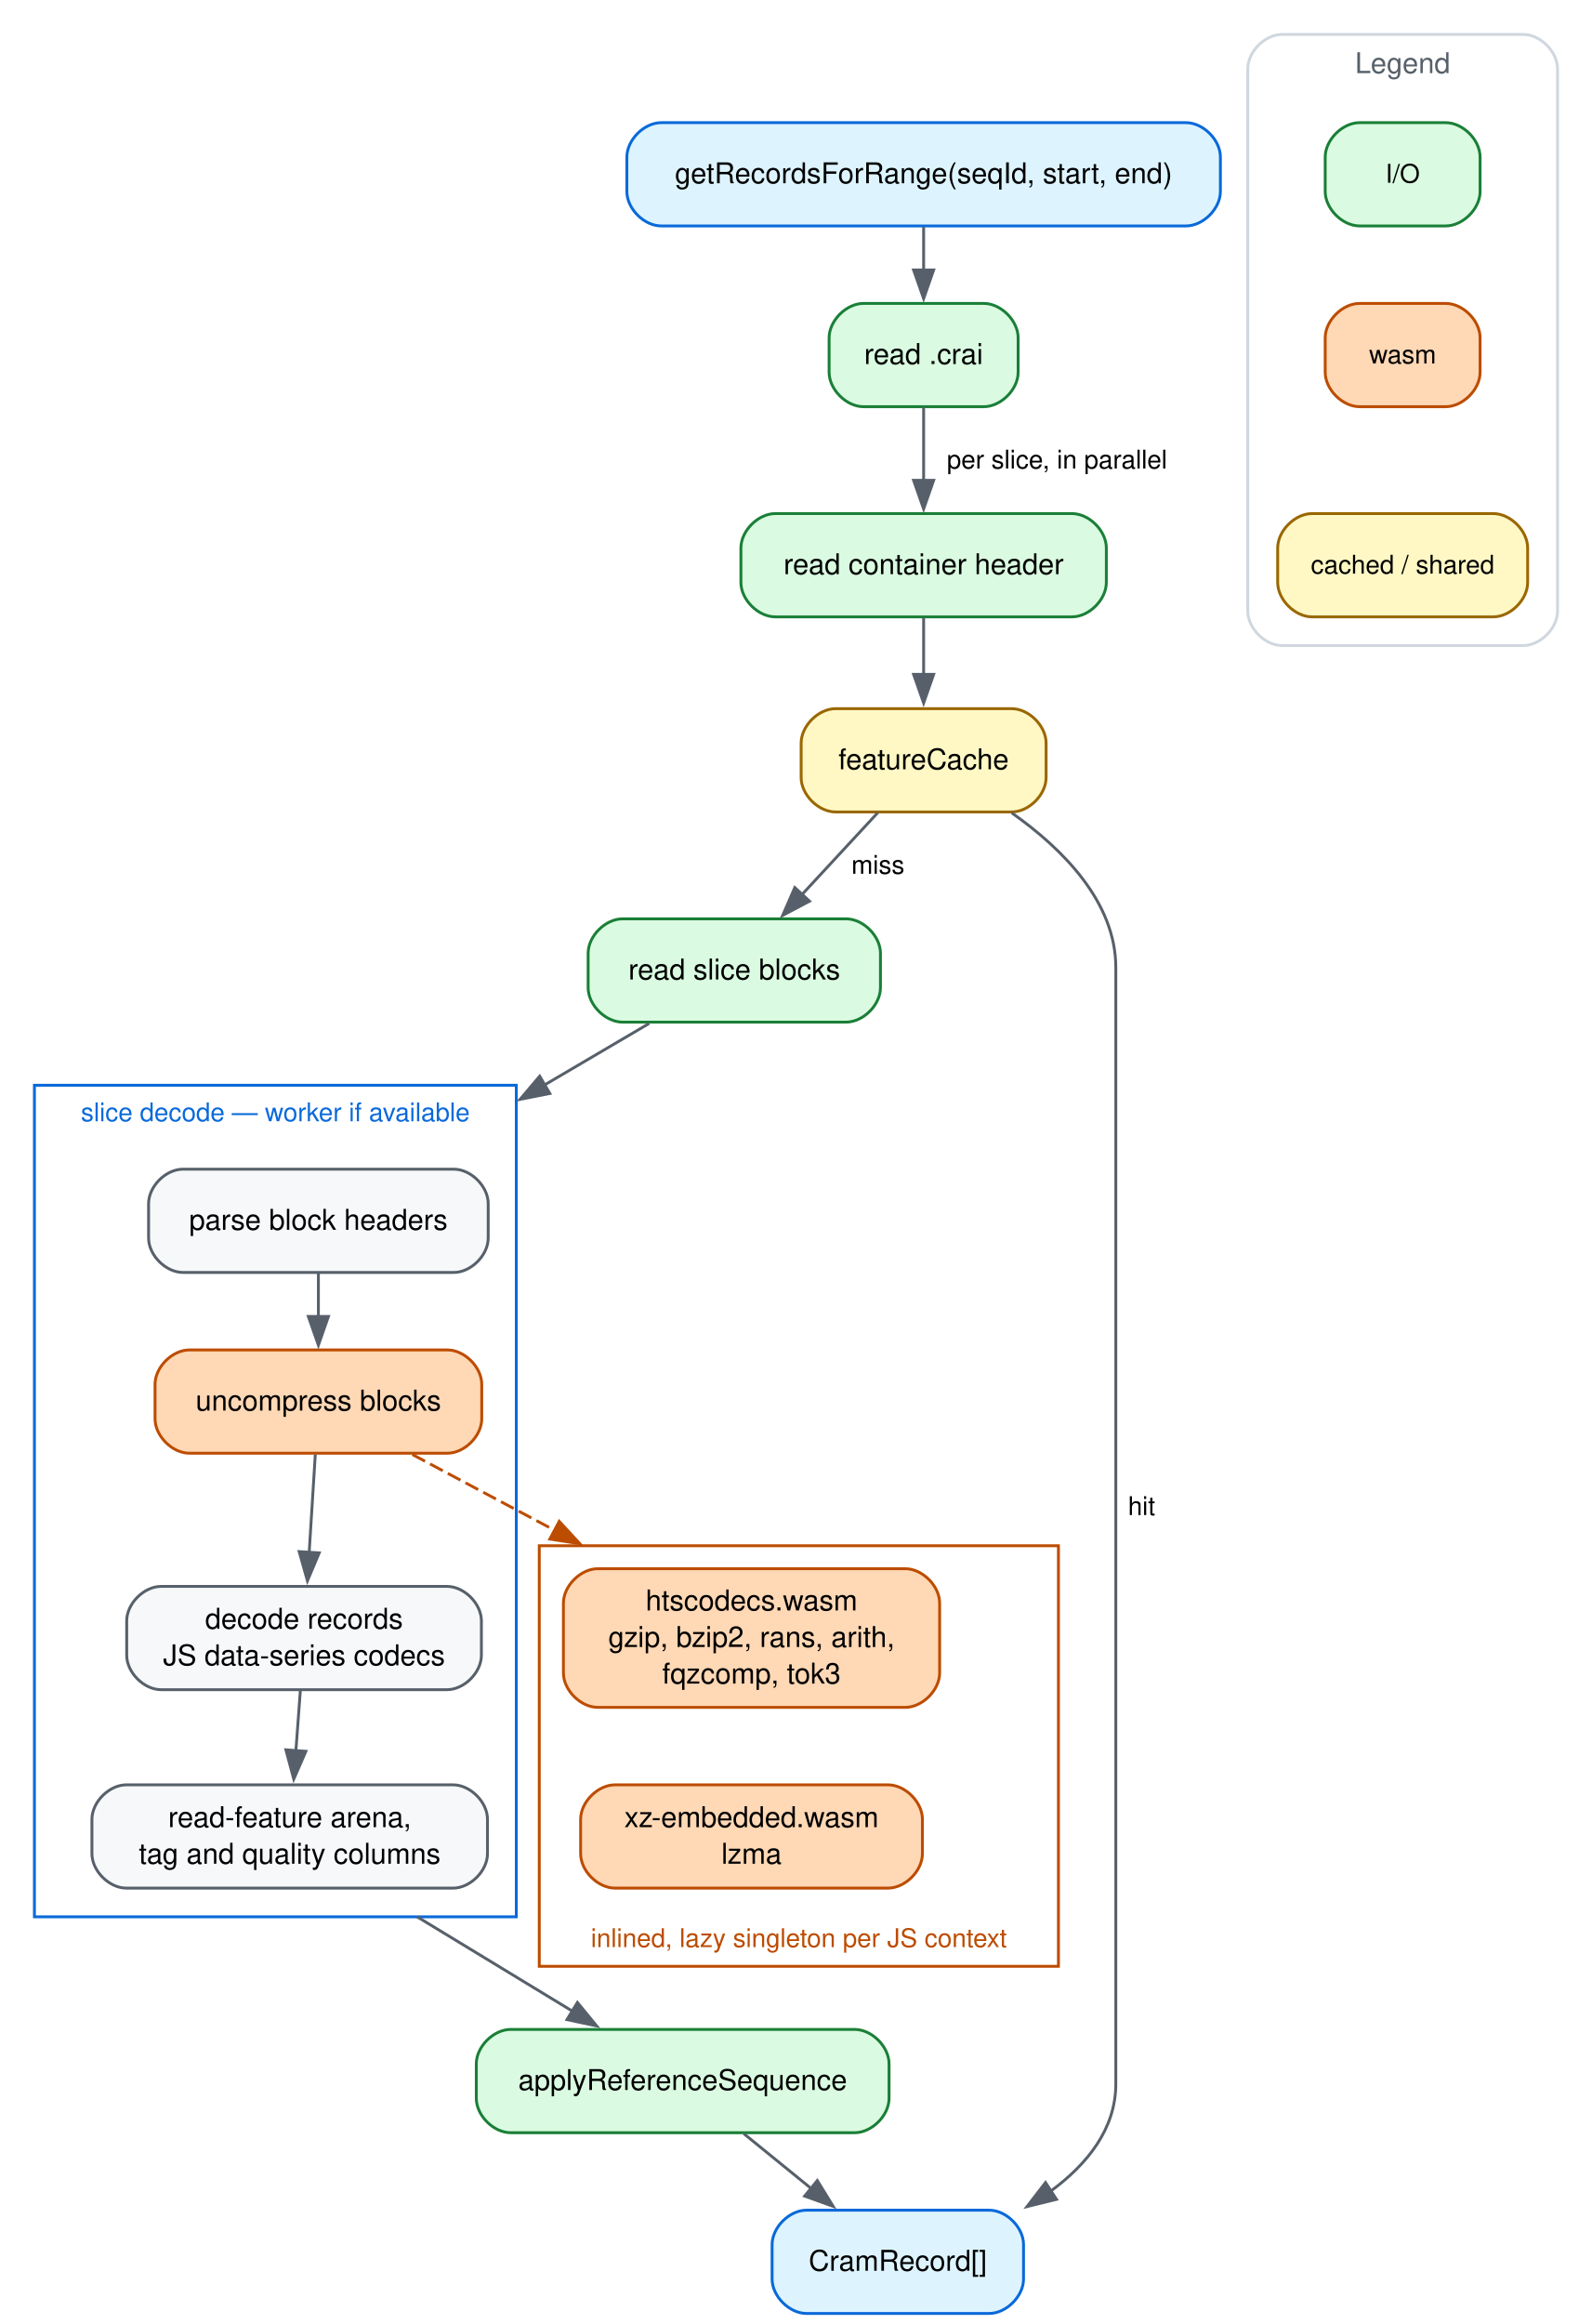
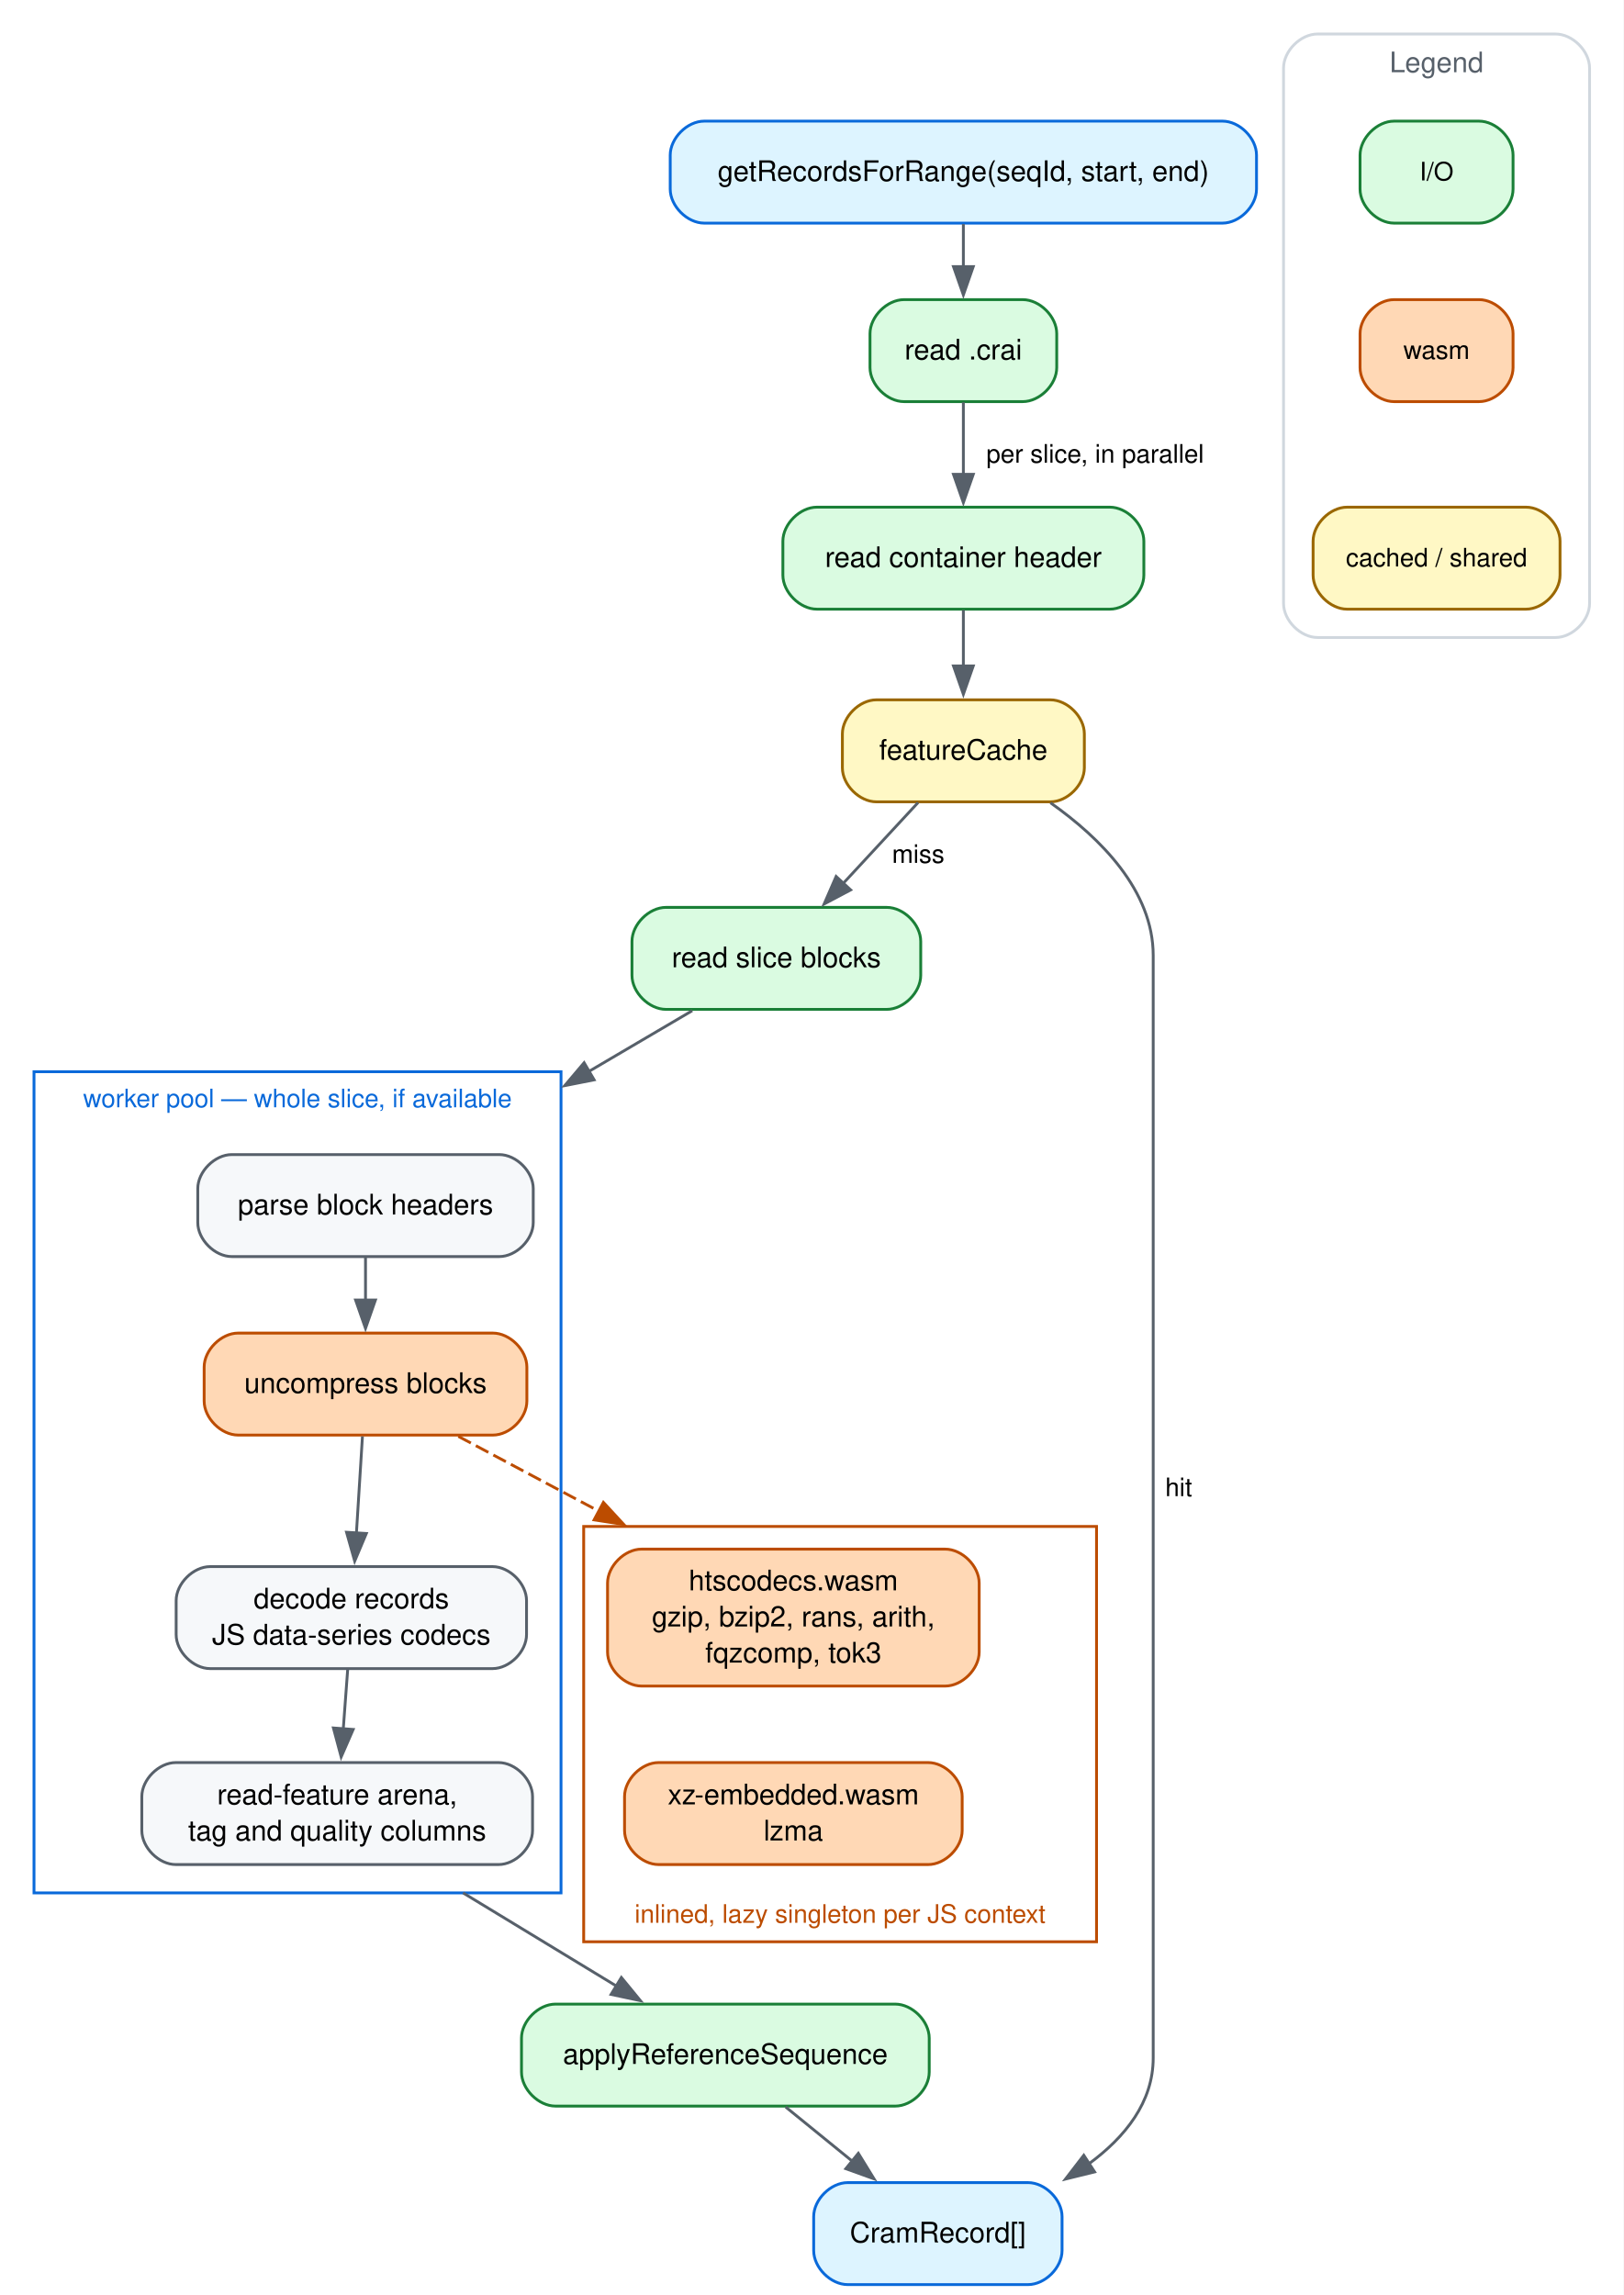
- <svg xmlns="http://www.w3.org/2000/svg" width="555pt" height="810pt" viewBox="0.00 0.00 555.00 810.00">
+ <svg xmlns="http://www.w3.org/2000/svg" width="573pt" height="810pt" viewBox="0.00 0.00 573.00 810.00">
  <g id="graph0" class="graph" transform="scale(1 1) rotate(0) translate(4 806.33)">
-     <polygon fill="white" stroke="none" points="-4,4 -4,-806.33 551,-806.33 551,4 -4,4" />
+     <polygon fill="white" stroke="none" points="-4,4 -4,-806.33 569,-806.33 569,4 -4,4" />
    <g id="clust1" class="cluster">
-       <polygon fill="white" stroke="#0969da" points="8,-138.25 8,-428.08 176,-428.08 176,-138.25 8,-138.25" />
-       <text xml:space="preserve" text-anchor="middle" x="92" y="-415.53" font-family="Helvetica,sans-Serif" font-size="9.00" fill="#0969da">slice decode — worker if available</text>
+       <polygon fill="white" stroke="#0969da" points="8,-138.25 8,-428.08 194,-428.08 194,-138.25 8,-138.25" />
+       <text xml:space="preserve" text-anchor="middle" x="101" y="-415.53" font-family="Helvetica,sans-Serif" font-size="9.00" fill="#0969da">worker pool — whole slice, if available</text>
    </g>
    <g id="clust2" class="cluster">
-       <polygon fill="white" stroke="#bc4c00" points="184,-121 184,-267.58 365,-267.58 365,-121 184,-121" />
-       <text xml:space="preserve" text-anchor="middle" x="274.5" y="-127.7" font-family="Helvetica,sans-Serif" font-size="9.00" fill="#bc4c00">inlined, lazy singleton per JS context</text>
+       <polygon fill="white" stroke="#bc4c00" points="202,-121 202,-267.58 383,-267.58 383,-121 202,-121" />
+       <text xml:space="preserve" text-anchor="middle" x="292.5" y="-127.7" font-family="Helvetica,sans-Serif" font-size="9.00" fill="#bc4c00">inlined, lazy singleton per JS context</text>
    </g>
    <g id="clust3" class="cluster">
-       <path fill="white" stroke="#d0d7de" d="M443,-581.33C443,-581.33 527,-581.33 527,-581.33 533,-581.33 539,-587.33 539,-593.33 539,-593.33 539,-782.33 539,-782.33 539,-788.33 533,-794.33 527,-794.33 527,-794.33 443,-794.33 443,-794.33 437,-794.33 431,-788.33 431,-782.33 431,-782.33 431,-593.33 431,-593.33 431,-587.33 437,-581.33 443,-581.33" />
-       <text xml:space="preserve" text-anchor="middle" x="485" y="-780.83" font-family="Helvetica,sans-Serif" font-size="10.00" fill="#57606a">Legend</text>
+       <path fill="white" stroke="#d0d7de" d="M461,-581.33C461,-581.33 545,-581.33 545,-581.33 551,-581.33 557,-587.33 557,-593.33 557,-593.33 557,-782.33 557,-782.33 557,-788.33 551,-794.33 545,-794.33 545,-794.33 461,-794.33 461,-794.33 455,-794.33 449,-788.33 449,-782.33 449,-782.33 449,-593.33 449,-593.33 449,-587.33 455,-581.33 461,-581.33" />
+       <text xml:space="preserve" text-anchor="middle" x="503" y="-780.83" font-family="Helvetica,sans-Serif" font-size="10.00" fill="#57606a">Legend</text>
    </g>
    <g id="node1" class="node">
-       <path fill="#ddf4ff" stroke="#0969da" d="M409.46,-763.58C409.46,-763.58 226.54,-763.58 226.54,-763.58 220.54,-763.58 214.54,-757.58 214.54,-751.58 214.54,-751.58 214.54,-739.58 214.54,-739.58 214.54,-733.58 220.54,-727.58 226.54,-727.58 226.54,-727.58 409.46,-727.58 409.46,-727.58 415.46,-727.58 421.46,-733.58 421.46,-739.58 421.46,-739.58 421.46,-751.58 421.46,-751.58 421.46,-757.58 415.46,-763.58 409.46,-763.58" />
-       <text xml:space="preserve" text-anchor="middle" x="318" y="-742.45" font-family="Helvetica,sans-Serif" font-size="10.00">getRecordsForRange(seqId, start, end)</text>
+       <path fill="#ddf4ff" stroke="#0969da" d="M427.46,-763.58C427.46,-763.58 244.54,-763.58 244.54,-763.58 238.54,-763.58 232.54,-757.58 232.54,-751.58 232.54,-751.58 232.54,-739.58 232.54,-739.58 232.54,-733.58 238.54,-727.58 244.54,-727.58 244.54,-727.58 427.46,-727.58 427.46,-727.58 433.46,-727.58 439.46,-733.58 439.46,-739.58 439.46,-739.58 439.46,-751.58 439.46,-751.58 439.46,-757.58 433.46,-763.58 427.46,-763.58" />
+       <text xml:space="preserve" text-anchor="middle" x="336" y="-742.45" font-family="Helvetica,sans-Serif" font-size="10.00">getRecordsForRange(seqId, start, end)</text>
    </g>
    <g id="node2" class="node">
-       <path fill="#dafbe1" stroke="#1a7f37" d="M338.95,-700.58C338.95,-700.58 297.05,-700.58 297.05,-700.58 291.05,-700.58 285.05,-694.58 285.05,-688.58 285.05,-688.58 285.05,-676.58 285.05,-676.58 285.05,-670.58 291.05,-664.58 297.05,-664.58 297.05,-664.58 338.95,-664.58 338.95,-664.58 344.95,-664.58 350.95,-670.58 350.95,-676.58 350.95,-676.58 350.95,-688.58 350.95,-688.58 350.95,-694.58 344.95,-700.58 338.95,-700.58" />
-       <text xml:space="preserve" text-anchor="middle" x="318" y="-679.45" font-family="Helvetica,sans-Serif" font-size="10.00">read .crai</text>
+       <path fill="#dafbe1" stroke="#1a7f37" d="M356.95,-700.58C356.95,-700.58 315.05,-700.58 315.05,-700.58 309.05,-700.58 303.05,-694.58 303.05,-688.58 303.05,-688.58 303.05,-676.58 303.05,-676.58 303.05,-670.58 309.05,-664.58 315.05,-664.58 315.05,-664.58 356.95,-664.58 356.95,-664.58 362.95,-664.58 368.95,-670.58 368.95,-676.58 368.95,-676.58 368.95,-688.58 368.95,-688.58 368.95,-694.58 362.95,-700.58 356.95,-700.58" />
+       <text xml:space="preserve" text-anchor="middle" x="336" y="-679.45" font-family="Helvetica,sans-Serif" font-size="10.00">read .crai</text>
    </g>
    <g id="edge2" class="edge">
-       <path fill="none" stroke="#57606a" d="M318,-727.26C318,-722.46 318,-717.11 318,-711.85" />
-       <polygon fill="#57606a" stroke="#57606a" points="321.5,-712.24 318,-702.24 314.5,-712.24 321.5,-712.24" />
+       <path fill="none" stroke="#57606a" d="M336,-727.26C336,-722.46 336,-717.11 336,-711.85" />
+       <polygon fill="#57606a" stroke="#57606a" points="339.5,-712.24 336,-702.24 332.5,-712.24 339.5,-712.24" />
    </g>
    <g id="node3" class="node">
-       <path fill="#dafbe1" stroke="#1a7f37" d="M369.7,-627.33C369.7,-627.33 266.3,-627.33 266.3,-627.33 260.3,-627.33 254.3,-621.33 254.3,-615.33 254.3,-615.33 254.3,-603.33 254.3,-603.33 254.3,-597.33 260.3,-591.33 266.3,-591.33 266.3,-591.33 369.7,-591.33 369.7,-591.33 375.7,-591.33 381.7,-597.33 381.7,-603.33 381.7,-603.33 381.7,-615.33 381.7,-615.33 381.7,-621.33 375.7,-627.33 369.7,-627.33" />
-       <text xml:space="preserve" text-anchor="middle" x="318" y="-606.2" font-family="Helvetica,sans-Serif" font-size="10.00">read container header</text>
+       <path fill="#dafbe1" stroke="#1a7f37" d="M387.7,-627.33C387.7,-627.33 284.3,-627.33 284.3,-627.33 278.3,-627.33 272.3,-621.33 272.3,-615.33 272.3,-615.33 272.3,-603.33 272.3,-603.33 272.3,-597.33 278.3,-591.33 284.3,-591.33 284.3,-591.33 387.7,-591.33 387.7,-591.33 393.7,-591.33 399.7,-597.33 399.7,-603.33 399.7,-603.33 399.7,-615.33 399.7,-615.33 399.7,-621.33 393.7,-627.33 387.7,-627.33" />
+       <text xml:space="preserve" text-anchor="middle" x="336" y="-606.2" font-family="Helvetica,sans-Serif" font-size="10.00">read container header</text>
    </g>
    <g id="edge3" class="edge">
-       <path fill="none" stroke="#57606a" d="M318,-664.33C318,-656.63 318,-647.35 318,-638.67" />
-       <polygon fill="#57606a" stroke="#57606a" points="321.5,-638.93 318,-628.93 314.5,-638.93 321.5,-638.93" />
-       <text xml:space="preserve" text-anchor="middle" x="364.5" y="-643.03" font-family="Helvetica,sans-Serif" font-size="9.00"> per slice, in parallel </text>
+       <path fill="none" stroke="#57606a" d="M336,-664.33C336,-656.63 336,-647.35 336,-638.67" />
+       <polygon fill="#57606a" stroke="#57606a" points="339.5,-638.93 336,-628.93 332.5,-638.93 339.5,-638.93" />
+       <text xml:space="preserve" text-anchor="middle" x="382.5" y="-643.03" font-family="Helvetica,sans-Serif" font-size="9.00"> per slice, in parallel </text>
    </g>
    <g id="node4" class="node">
-       <path fill="#fff8c5" stroke="#9a6700" d="M348.7,-559.33C348.7,-559.33 287.3,-559.33 287.3,-559.33 281.3,-559.33 275.3,-553.33 275.3,-547.33 275.3,-547.33 275.3,-535.33 275.3,-535.33 275.3,-529.33 281.3,-523.33 287.3,-523.33 287.3,-523.33 348.7,-523.33 348.7,-523.33 354.7,-523.33 360.7,-529.33 360.7,-535.33 360.7,-535.33 360.7,-547.33 360.7,-547.33 360.7,-553.33 354.7,-559.33 348.7,-559.33" />
-       <text xml:space="preserve" text-anchor="middle" x="318" y="-538.2" font-family="Helvetica,sans-Serif" font-size="10.00">featureCache</text>
+       <path fill="#fff8c5" stroke="#9a6700" d="M366.7,-559.33C366.7,-559.33 305.3,-559.33 305.3,-559.33 299.3,-559.33 293.3,-553.33 293.3,-547.33 293.3,-547.33 293.3,-535.33 293.3,-535.33 293.3,-529.33 299.3,-523.33 305.3,-523.33 305.3,-523.33 366.7,-523.33 366.7,-523.33 372.7,-523.33 378.7,-529.33 378.7,-535.33 378.7,-535.33 378.7,-547.33 378.7,-547.33 378.7,-553.33 372.7,-559.33 366.7,-559.33" />
+       <text xml:space="preserve" text-anchor="middle" x="336" y="-538.2" font-family="Helvetica,sans-Serif" font-size="10.00">featureCache</text>
    </g>
    <g id="edge4" class="edge">
-       <path fill="none" stroke="#57606a" d="M318,-590.99C318,-584.9 318,-577.88 318,-571.11" />
-       <polygon fill="#57606a" stroke="#57606a" points="321.5,-571.3 318,-561.3 314.5,-571.3 321.5,-571.3" />
+       <path fill="none" stroke="#57606a" d="M336,-590.99C336,-584.9 336,-577.88 336,-571.11" />
+       <polygon fill="#57606a" stroke="#57606a" points="339.5,-571.3 336,-561.3 332.5,-571.3 339.5,-571.3" />
    </g>
    <g id="node5" class="node">
-       <path fill="#dafbe1" stroke="#1a7f37" d="M290.95,-486.08C290.95,-486.08 213.04,-486.08 213.04,-486.08 207.04,-486.08 201.04,-480.08 201.04,-474.08 201.04,-474.08 201.04,-462.08 201.04,-462.08 201.04,-456.08 207.04,-450.08 213.04,-450.08 213.04,-450.08 290.95,-450.08 290.95,-450.08 296.95,-450.08 302.95,-456.08 302.95,-462.08 302.95,-462.08 302.95,-474.08 302.95,-474.08 302.95,-480.08 296.95,-486.08 290.95,-486.08" />
-       <text xml:space="preserve" text-anchor="middle" x="252" y="-464.95" font-family="Helvetica,sans-Serif" font-size="10.00">read slice blocks</text>
+       <path fill="#dafbe1" stroke="#1a7f37" d="M308.95,-486.08C308.95,-486.08 231.04,-486.08 231.04,-486.08 225.04,-486.08 219.04,-480.08 219.04,-474.08 219.04,-474.08 219.04,-462.08 219.04,-462.08 219.04,-456.08 225.04,-450.08 231.04,-450.08 231.04,-450.08 308.95,-450.08 308.95,-450.08 314.95,-450.08 320.95,-456.08 320.95,-462.08 320.95,-462.08 320.95,-474.08 320.95,-474.08 320.95,-480.08 314.95,-486.08 308.95,-486.08" />
+       <text xml:space="preserve" text-anchor="middle" x="270" y="-464.95" font-family="Helvetica,sans-Serif" font-size="10.00">read slice blocks</text>
    </g>
    <g id="edge5" class="edge">
-       <path fill="none" stroke="#57606a" d="M302.02,-523.08C294.08,-514.51 284.32,-503.97 275.54,-494.49" />
-       <polygon fill="#57606a" stroke="#57606a" points="278.22,-492.24 268.86,-487.28 273.09,-496.99 278.22,-492.24" />
-       <text xml:space="preserve" text-anchor="middle" x="302.08" y="-501.78" font-family="Helvetica,sans-Serif" font-size="9.00"> miss </text>
+       <path fill="none" stroke="#57606a" d="M320.02,-523.08C312.08,-514.51 302.32,-503.97 293.54,-494.49" />
+       <polygon fill="#57606a" stroke="#57606a" points="296.22,-492.24 286.86,-487.28 291.09,-496.99 296.22,-492.24" />
+       <text xml:space="preserve" text-anchor="middle" x="320.08" y="-501.78" font-family="Helvetica,sans-Serif" font-size="9.00"> miss </text>
    </g>
    <g id="node7" class="node">
-       <path fill="#ddf4ff" stroke="#0969da" d="M340.83,-36C340.83,-36 277.17,-36 277.17,-36 271.17,-36 265.17,-30 265.17,-24 265.17,-24 265.17,-12 265.17,-12 265.17,-6 271.17,0 277.17,0 277.17,0 340.83,0 340.83,0 346.83,0 352.83,-6 352.83,-12 352.83,-12 352.83,-24 352.83,-24 352.83,-30 346.83,-36 340.83,-36" />
-       <text xml:space="preserve" text-anchor="middle" x="309" y="-14.88" font-family="Helvetica,sans-Serif" font-size="10.00">CramRecord[]</text>
+       <path fill="#ddf4ff" stroke="#0969da" d="M358.83,-36C358.83,-36 295.17,-36 295.17,-36 289.17,-36 283.17,-30 283.17,-24 283.17,-24 283.17,-12 283.17,-12 283.17,-6 289.17,0 295.17,0 295.17,0 358.83,0 358.83,0 364.83,0 370.83,-6 370.83,-12 370.83,-12 370.83,-24 370.83,-24 370.83,-30 364.83,-36 358.83,-36" />
+       <text xml:space="preserve" text-anchor="middle" x="327" y="-14.88" font-family="Helvetica,sans-Serif" font-size="10.00">CramRecord[]</text>
    </g>
    <g id="edge12" class="edge">
-       <path fill="none" stroke="#57606a" d="M348.75,-522.99C366.37,-510.56 385,-492 385,-469.08 385,-469.08 385,-469.08 385,-80 385,-64.34 375.07,-52.04 362.39,-42.7" />
-       <polygon fill="#57606a" stroke="#57606a" points="364.32,-39.78 354.04,-37.25 360.5,-45.65 364.32,-39.78" />
-       <text xml:space="preserve" text-anchor="middle" x="394" y="-278.28" font-family="Helvetica,sans-Serif" font-size="9.00"> hit </text>
+       <path fill="none" stroke="#57606a" d="M366.75,-522.99C384.37,-510.56 403,-492 403,-469.08 403,-469.08 403,-469.08 403,-80 403,-64.34 393.07,-52.04 380.39,-42.7" />
+       <polygon fill="#57606a" stroke="#57606a" points="382.32,-39.78 372.04,-37.25 378.5,-45.65 382.32,-39.78" />
+       <text xml:space="preserve" text-anchor="middle" x="412" y="-278.28" font-family="Helvetica,sans-Serif" font-size="9.00"> hit </text>
    </g>
    <g id="node8" class="node">
-       <path fill="#f6f8fa" stroke="#57606a" d="M154.2,-398.83C154.2,-398.83 59.8,-398.83 59.8,-398.83 53.8,-398.83 47.8,-392.83 47.8,-386.83 47.8,-386.83 47.8,-374.83 47.8,-374.83 47.8,-368.83 53.8,-362.83 59.8,-362.83 59.8,-362.83 154.2,-362.83 154.2,-362.83 160.2,-362.83 166.2,-368.83 166.2,-374.83 166.2,-374.83 166.2,-386.83 166.2,-386.83 166.2,-392.83 160.2,-398.83 154.2,-398.83" />
-       <text xml:space="preserve" text-anchor="middle" x="107" y="-377.7" font-family="Helvetica,sans-Serif" font-size="10.00">parse block headers</text>
+       <path fill="#f6f8fa" stroke="#57606a" d="M172.2,-398.83C172.2,-398.83 77.8,-398.83 77.8,-398.83 71.8,-398.83 65.8,-392.83 65.8,-386.83 65.8,-386.83 65.8,-374.83 65.8,-374.83 65.8,-368.83 71.8,-362.83 77.8,-362.83 77.8,-362.83 172.2,-362.83 172.2,-362.83 178.2,-362.83 184.2,-368.83 184.2,-374.83 184.2,-374.83 184.2,-386.83 184.2,-386.83 184.2,-392.83 178.2,-398.83 172.2,-398.83" />
+       <text xml:space="preserve" text-anchor="middle" x="125" y="-377.7" font-family="Helvetica,sans-Serif" font-size="10.00">parse block headers</text>
    </g>
    <g id="edge6" class="edge">
-       <path fill="none" stroke="#57606a" d="M222.31,-449.62C211.47,-443.25 198.64,-435.71 185.55,-428.01" />
-       <polygon fill="#57606a" stroke="#57606a" points="187.69,-425.21 177.3,-423.16 184.15,-431.25 187.69,-425.21" />
+       <path fill="none" stroke="#57606a" d="M240.31,-449.62C229.47,-443.25 216.64,-435.71 203.55,-428.01" />
+       <polygon fill="#57606a" stroke="#57606a" points="205.69,-425.21 195.3,-423.16 202.15,-431.25 205.69,-425.21" />
    </g>
    <g id="node6" class="node">
-       <path fill="#dafbe1" stroke="#1a7f37" d="M293.95,-99C293.95,-99 174.05,-99 174.05,-99 168.05,-99 162.05,-93 162.05,-87 162.05,-87 162.05,-75 162.05,-75 162.05,-69 168.05,-63 174.05,-63 174.05,-63 293.95,-63 293.95,-63 299.95,-63 305.95,-69 305.95,-75 305.95,-75 305.95,-87 305.95,-87 305.95,-93 299.95,-99 293.95,-99" />
-       <text xml:space="preserve" text-anchor="middle" x="234" y="-77.88" font-family="Helvetica,sans-Serif" font-size="10.00">applyReferenceSequence</text>
+       <path fill="#dafbe1" stroke="#1a7f37" d="M311.95,-99C311.95,-99 192.05,-99 192.05,-99 186.05,-99 180.05,-93 180.05,-87 180.05,-87 180.05,-75 180.05,-75 180.05,-69 186.05,-63 192.05,-63 192.05,-63 311.95,-63 311.95,-63 317.95,-63 323.95,-69 323.95,-75 323.95,-75 323.95,-87 323.95,-87 323.95,-93 317.95,-99 311.95,-99" />
+       <text xml:space="preserve" text-anchor="middle" x="252" y="-77.88" font-family="Helvetica,sans-Serif" font-size="10.00">applyReferenceSequence</text>
    </g>
    <g id="edge11" class="edge">
-       <path fill="none" stroke="#57606a" d="M255.29,-62.68C262.58,-56.76 270.87,-50.01 278.72,-43.62" />
-       <polygon fill="#57606a" stroke="#57606a" points="280.93,-46.34 286.48,-37.32 276.51,-40.91 280.93,-46.34" />
+       <path fill="none" stroke="#57606a" d="M273.29,-62.68C280.58,-56.76 288.87,-50.01 296.72,-43.62" />
+       <polygon fill="#57606a" stroke="#57606a" points="298.93,-46.34 304.48,-37.32 294.51,-40.91 298.93,-46.34" />
    </g>
    <g id="node9" class="node">
-       <path fill="#ffd8b5" stroke="#bc4c00" d="M151.95,-335.83C151.95,-335.83 62.05,-335.83 62.05,-335.83 56.05,-335.83 50.05,-329.83 50.05,-323.83 50.05,-323.83 50.05,-311.83 50.05,-311.83 50.05,-305.83 56.05,-299.83 62.05,-299.83 62.05,-299.83 151.95,-299.83 151.95,-299.83 157.95,-299.83 163.95,-305.83 163.95,-311.83 163.95,-311.83 163.95,-323.83 163.95,-323.83 163.95,-329.83 157.95,-335.83 151.95,-335.83" />
-       <text xml:space="preserve" text-anchor="middle" x="107" y="-314.7" font-family="Helvetica,sans-Serif" font-size="10.00">uncompress blocks</text>
+       <path fill="#ffd8b5" stroke="#bc4c00" d="M169.95,-335.83C169.95,-335.83 80.05,-335.83 80.05,-335.83 74.05,-335.83 68.05,-329.83 68.05,-323.83 68.05,-323.83 68.05,-311.83 68.05,-311.83 68.05,-305.83 74.05,-299.83 80.05,-299.83 80.05,-299.83 169.95,-299.83 169.95,-299.83 175.95,-299.83 181.95,-305.83 181.95,-311.83 181.95,-311.83 181.95,-323.83 181.95,-323.83 181.95,-329.83 175.95,-335.83 169.95,-335.83" />
+       <text xml:space="preserve" text-anchor="middle" x="125" y="-314.7" font-family="Helvetica,sans-Serif" font-size="10.00">uncompress blocks</text>
    </g>
    <g id="edge7" class="edge">
-       <path fill="none" stroke="#57606a" d="M107,-362.51C107,-357.71 107,-352.36 107,-347.1" />
-       <polygon fill="#57606a" stroke="#57606a" points="110.5,-347.49 107,-337.49 103.5,-347.49 110.5,-347.49" />
+       <path fill="none" stroke="#57606a" d="M125,-362.51C125,-357.71 125,-352.36 125,-347.1" />
+       <polygon fill="#57606a" stroke="#57606a" points="128.5,-347.49 125,-337.49 121.5,-347.49 128.5,-347.49" />
    </g>
    <g id="node10" class="node">
-       <path fill="#f6f8fa" stroke="#57606a" d="M151.83,-253.41C151.83,-253.41 52.17,-253.41 52.17,-253.41 46.17,-253.41 40.17,-247.41 40.17,-241.41 40.17,-241.41 40.17,-229.41 40.17,-229.41 40.17,-223.41 46.17,-217.41 52.17,-217.41 52.17,-217.41 151.83,-217.41 151.83,-217.41 157.83,-217.41 163.83,-223.41 163.83,-229.41 163.83,-229.41 163.83,-241.41 163.83,-241.41 163.83,-247.41 157.83,-253.41 151.83,-253.41" />
-       <text xml:space="preserve" text-anchor="middle" x="102" y="-238.66" font-family="Helvetica,sans-Serif" font-size="10.00">decode records</text>
-       <text xml:space="preserve" text-anchor="middle" x="102" y="-225.91" font-family="Helvetica,sans-Serif" font-size="10.00">JS data-series codecs</text>
+       <path fill="#f6f8fa" stroke="#57606a" d="M169.83,-253.41C169.83,-253.41 70.17,-253.41 70.17,-253.41 64.17,-253.41 58.17,-247.41 58.17,-241.41 58.17,-241.41 58.17,-229.41 58.17,-229.41 58.17,-223.41 64.17,-217.41 70.17,-217.41 70.17,-217.41 169.83,-217.41 169.83,-217.41 175.83,-217.41 181.83,-223.41 181.83,-229.41 181.83,-229.41 181.83,-241.41 181.83,-241.41 181.83,-247.41 175.83,-253.41 169.83,-253.41" />
+       <text xml:space="preserve" text-anchor="middle" x="120" y="-238.66" font-family="Helvetica,sans-Serif" font-size="10.00">decode records</text>
+       <text xml:space="preserve" text-anchor="middle" x="120" y="-225.91" font-family="Helvetica,sans-Serif" font-size="10.00">JS data-series codecs</text>
    </g>
    <g id="edge8" class="edge">
-       <path fill="none" stroke="#57606a" d="M105.92,-299.38C105.29,-289.37 104.5,-276.55 103.78,-265.1" />
-       <polygon fill="#57606a" stroke="#57606a" points="107.29,-265.1 103.18,-255.34 100.3,-265.54 107.29,-265.1" />
+       <path fill="none" stroke="#57606a" d="M123.92,-299.38C123.29,-289.37 122.5,-276.55 121.78,-265.1" />
+       <polygon fill="#57606a" stroke="#57606a" points="125.29,-265.1 121.18,-255.34 118.3,-265.54 125.29,-265.1" />
    </g>
    <g id="node12" class="node">
-       <path fill="#ffd8b5" stroke="#bc4c00" d="M311.58,-259.58C311.58,-259.58 204.42,-259.58 204.42,-259.58 198.42,-259.58 192.42,-253.58 192.42,-247.58 192.42,-247.58 192.42,-223.25 192.42,-223.25 192.42,-217.25 198.42,-211.25 204.42,-211.25 204.42,-211.25 311.58,-211.25 311.58,-211.25 317.58,-211.25 323.58,-217.25 323.58,-223.25 323.58,-223.25 323.58,-247.58 323.58,-247.58 323.58,-253.58 317.58,-259.58 311.58,-259.58" />
-       <text xml:space="preserve" text-anchor="middle" x="258" y="-245.04" font-family="Helvetica,sans-Serif" font-size="10.00">htscodecs.wasm</text>
-       <text xml:space="preserve" text-anchor="middle" x="258" y="-232.29" font-family="Helvetica,sans-Serif" font-size="10.00">gzip, bzip2, rans, arith,</text>
-       <text xml:space="preserve" text-anchor="middle" x="258" y="-219.54" font-family="Helvetica,sans-Serif" font-size="10.00">fqzcomp, tok3</text>
+       <path fill="#ffd8b5" stroke="#bc4c00" d="M329.58,-259.58C329.58,-259.58 222.42,-259.58 222.42,-259.58 216.42,-259.58 210.42,-253.58 210.42,-247.58 210.42,-247.58 210.42,-223.25 210.42,-223.25 210.42,-217.25 216.42,-211.25 222.42,-211.25 222.42,-211.25 329.58,-211.25 329.58,-211.25 335.58,-211.25 341.58,-217.25 341.58,-223.25 341.58,-223.25 341.58,-247.58 341.58,-247.58 341.58,-253.58 335.58,-259.58 329.58,-259.58" />
+       <text xml:space="preserve" text-anchor="middle" x="276" y="-245.04" font-family="Helvetica,sans-Serif" font-size="10.00">htscodecs.wasm</text>
+       <text xml:space="preserve" text-anchor="middle" x="276" y="-232.29" font-family="Helvetica,sans-Serif" font-size="10.00">gzip, bzip2, rans, arith,</text>
+       <text xml:space="preserve" text-anchor="middle" x="276" y="-219.54" font-family="Helvetica,sans-Serif" font-size="10.00">fqzcomp, tok3</text>
    </g>
    <g id="edge13" class="edge">
-       <path fill="none" stroke="#bc4c00" stroke-dasharray="5,2" d="M139.76,-299.38C154.35,-291.61 172.12,-282.15 189.39,-272.95" />
-       <polygon fill="#bc4c00" stroke="#bc4c00" points="190.96,-276.08 198.15,-268.29 187.67,-269.9 190.96,-276.08" />
+       <path fill="none" stroke="#bc4c00" stroke-dasharray="5,2" d="M157.76,-299.38C172.35,-291.61 190.12,-282.15 207.39,-272.95" />
+       <polygon fill="#bc4c00" stroke="#bc4c00" points="208.96,-276.08 216.15,-268.29 205.67,-269.9 208.96,-276.08" />
    </g>
    <g id="node11" class="node">
-       <path fill="#f6f8fa" stroke="#57606a" d="M153.95,-184.25C153.95,-184.25 40.05,-184.25 40.05,-184.25 34.05,-184.25 28.05,-178.25 28.05,-172.25 28.05,-172.25 28.05,-160.25 28.05,-160.25 28.05,-154.25 34.05,-148.25 40.05,-148.25 40.05,-148.25 153.95,-148.25 153.95,-148.25 159.95,-148.25 165.95,-154.25 165.95,-160.25 165.95,-160.25 165.95,-172.25 165.95,-172.25 165.95,-178.25 159.95,-184.25 153.95,-184.25" />
-       <text xml:space="preserve" text-anchor="middle" x="97" y="-169.5" font-family="Helvetica,sans-Serif" font-size="10.00">read-feature arena,</text>
-       <text xml:space="preserve" text-anchor="middle" x="97" y="-156.75" font-family="Helvetica,sans-Serif" font-size="10.00">tag and quality columns</text>
+       <path fill="#f6f8fa" stroke="#57606a" d="M171.95,-184.25C171.95,-184.25 58.05,-184.25 58.05,-184.25 52.05,-184.25 46.05,-178.25 46.05,-172.25 46.05,-172.25 46.05,-160.25 46.05,-160.25 46.05,-154.25 52.05,-148.25 58.05,-148.25 58.05,-148.25 171.95,-148.25 171.95,-148.25 177.95,-148.25 183.95,-154.25 183.95,-160.25 183.95,-160.25 183.95,-172.25 183.95,-172.25 183.95,-178.25 177.95,-184.25 171.95,-184.25" />
+       <text xml:space="preserve" text-anchor="middle" x="115" y="-169.5" font-family="Helvetica,sans-Serif" font-size="10.00">read-feature arena,</text>
+       <text xml:space="preserve" text-anchor="middle" x="115" y="-156.75" font-family="Helvetica,sans-Serif" font-size="10.00">tag and quality columns</text>
    </g>
    <g id="edge9" class="edge">
-       <path fill="none" stroke="#57606a" d="M100.71,-217.12C100.23,-210.67 99.67,-203.16 99.14,-195.95" />
-       <polygon fill="#57606a" stroke="#57606a" points="102.65,-195.94 98.41,-186.23 95.67,-196.46 102.65,-195.94" />
+       <path fill="none" stroke="#57606a" d="M118.71,-217.12C118.23,-210.67 117.67,-203.16 117.14,-195.95" />
+       <polygon fill="#57606a" stroke="#57606a" points="120.65,-195.94 116.41,-186.23 113.67,-196.46 120.65,-195.94" />
    </g>
    <g id="edge10" class="edge">
-       <path fill="none" stroke="#57606a" d="M141.43,-138.25C158.88,-127.65 178.72,-115.59 195.55,-105.37" />
-       <polygon fill="#57606a" stroke="#57606a" points="197.3,-108.4 204.02,-100.21 193.66,-102.42 197.3,-108.4" />
+       <path fill="none" stroke="#57606a" d="M159.43,-138.25C176.88,-127.65 196.72,-115.59 213.55,-105.37" />
+       <polygon fill="#57606a" stroke="#57606a" points="215.3,-108.4 222.02,-100.21 211.66,-102.42 215.3,-108.4" />
    </g>
    <g id="node13" class="node">
-       <path fill="#ffd8b5" stroke="#bc4c00" d="M305.58,-184.25C305.58,-184.25 210.42,-184.25 210.42,-184.25 204.42,-184.25 198.42,-178.25 198.42,-172.25 198.42,-172.25 198.42,-160.25 198.42,-160.25 198.42,-154.25 204.42,-148.25 210.42,-148.25 210.42,-148.25 305.58,-148.25 305.58,-148.25 311.58,-148.25 317.58,-154.25 317.58,-160.25 317.58,-160.25 317.58,-172.25 317.58,-172.25 317.58,-178.25 311.58,-184.25 305.58,-184.25" />
-       <text xml:space="preserve" text-anchor="middle" x="258" y="-169.5" font-family="Helvetica,sans-Serif" font-size="10.00">xz-embedded.wasm</text>
-       <text xml:space="preserve" text-anchor="middle" x="258" y="-156.75" font-family="Helvetica,sans-Serif" font-size="10.00">lzma</text>
+       <path fill="#ffd8b5" stroke="#bc4c00" d="M323.58,-184.25C323.58,-184.25 228.42,-184.25 228.42,-184.25 222.42,-184.25 216.42,-178.25 216.42,-172.25 216.42,-172.25 216.42,-160.25 216.42,-160.25 216.42,-154.25 222.42,-148.25 228.42,-148.25 228.42,-148.25 323.58,-148.25 323.58,-148.25 329.58,-148.25 335.58,-154.25 335.58,-160.25 335.58,-160.25 335.58,-172.25 335.58,-172.25 335.58,-178.25 329.58,-184.25 323.58,-184.25" />
+       <text xml:space="preserve" text-anchor="middle" x="276" y="-169.5" font-family="Helvetica,sans-Serif" font-size="10.00">xz-embedded.wasm</text>
+       <text xml:space="preserve" text-anchor="middle" x="276" y="-156.75" font-family="Helvetica,sans-Serif" font-size="10.00">lzma</text>
    </g>
    <g id="node14" class="node">
-       <path fill="#dafbe1" stroke="#1a7f37" d="M500,-763.58C500,-763.58 470,-763.58 470,-763.58 464,-763.58 458,-757.58 458,-751.58 458,-751.58 458,-739.58 458,-739.58 458,-733.58 464,-727.58 470,-727.58 470,-727.58 500,-727.58 500,-727.58 506,-727.58 512,-733.58 512,-739.58 512,-739.58 512,-751.58 512,-751.58 512,-757.58 506,-763.58 500,-763.58" />
-       <text xml:space="preserve" text-anchor="middle" x="485" y="-742.65" font-family="Helvetica,sans-Serif" font-size="9.00">I/O</text>
+       <path fill="#dafbe1" stroke="#1a7f37" d="M518,-763.58C518,-763.58 488,-763.58 488,-763.58 482,-763.58 476,-757.58 476,-751.58 476,-751.58 476,-739.58 476,-739.58 476,-733.58 482,-727.58 488,-727.58 488,-727.58 518,-727.58 518,-727.58 524,-727.58 530,-733.58 530,-739.58 530,-739.58 530,-751.58 530,-751.58 530,-757.58 524,-763.58 518,-763.58" />
+       <text xml:space="preserve" text-anchor="middle" x="503" y="-742.65" font-family="Helvetica,sans-Serif" font-size="9.00">I/O</text>
    </g>
    <g id="node15" class="node">
-       <path fill="#ffd8b5" stroke="#bc4c00" d="M500,-700.58C500,-700.58 470,-700.58 470,-700.58 464,-700.58 458,-694.58 458,-688.58 458,-688.58 458,-676.58 458,-676.58 458,-670.58 464,-664.58 470,-664.58 470,-664.58 500,-664.58 500,-664.58 506,-664.58 512,-670.58 512,-676.58 512,-676.58 512,-688.58 512,-688.58 512,-694.58 506,-700.58 500,-700.58" />
-       <text xml:space="preserve" text-anchor="middle" x="485" y="-679.65" font-family="Helvetica,sans-Serif" font-size="9.00">wasm</text>
+       <path fill="#ffd8b5" stroke="#bc4c00" d="M518,-700.58C518,-700.58 488,-700.58 488,-700.58 482,-700.58 476,-694.58 476,-688.58 476,-688.58 476,-676.58 476,-676.58 476,-670.58 482,-664.58 488,-664.58 488,-664.58 518,-664.58 518,-664.58 524,-664.58 530,-670.58 530,-676.58 530,-676.58 530,-688.58 530,-688.58 530,-694.58 524,-700.58 518,-700.58" />
+       <text xml:space="preserve" text-anchor="middle" x="503" y="-679.65" font-family="Helvetica,sans-Serif" font-size="9.00">wasm</text>
    </g>
    <g id="node16" class="node">
-       <path fill="#fff8c5" stroke="#9a6700" d="M516.58,-627.33C516.58,-627.33 453.43,-627.33 453.43,-627.33 447.43,-627.33 441.43,-621.33 441.43,-615.33 441.43,-615.33 441.43,-603.33 441.43,-603.33 441.43,-597.33 447.43,-591.33 453.43,-591.33 453.43,-591.33 516.58,-591.33 516.58,-591.33 522.58,-591.33 528.58,-597.33 528.58,-603.33 528.58,-603.33 528.58,-615.33 528.58,-615.33 528.58,-621.33 522.58,-627.33 516.58,-627.33" />
-       <text xml:space="preserve" text-anchor="middle" x="485" y="-606.4" font-family="Helvetica,sans-Serif" font-size="9.00">cached / shared</text>
+       <path fill="#fff8c5" stroke="#9a6700" d="M534.58,-627.33C534.58,-627.33 471.43,-627.33 471.43,-627.33 465.43,-627.33 459.43,-621.33 459.43,-615.33 459.43,-615.33 459.43,-603.33 459.43,-603.33 459.43,-597.33 465.43,-591.33 471.43,-591.33 471.43,-591.33 534.58,-591.33 534.58,-591.33 540.58,-591.33 546.58,-597.33 546.58,-603.33 546.58,-603.33 546.58,-615.33 546.58,-615.33 546.58,-621.33 540.58,-627.33 534.58,-627.33" />
+       <text xml:space="preserve" text-anchor="middle" x="503" y="-606.4" font-family="Helvetica,sans-Serif" font-size="9.00">cached / shared</text>
    </g>
  </g>
</svg>
